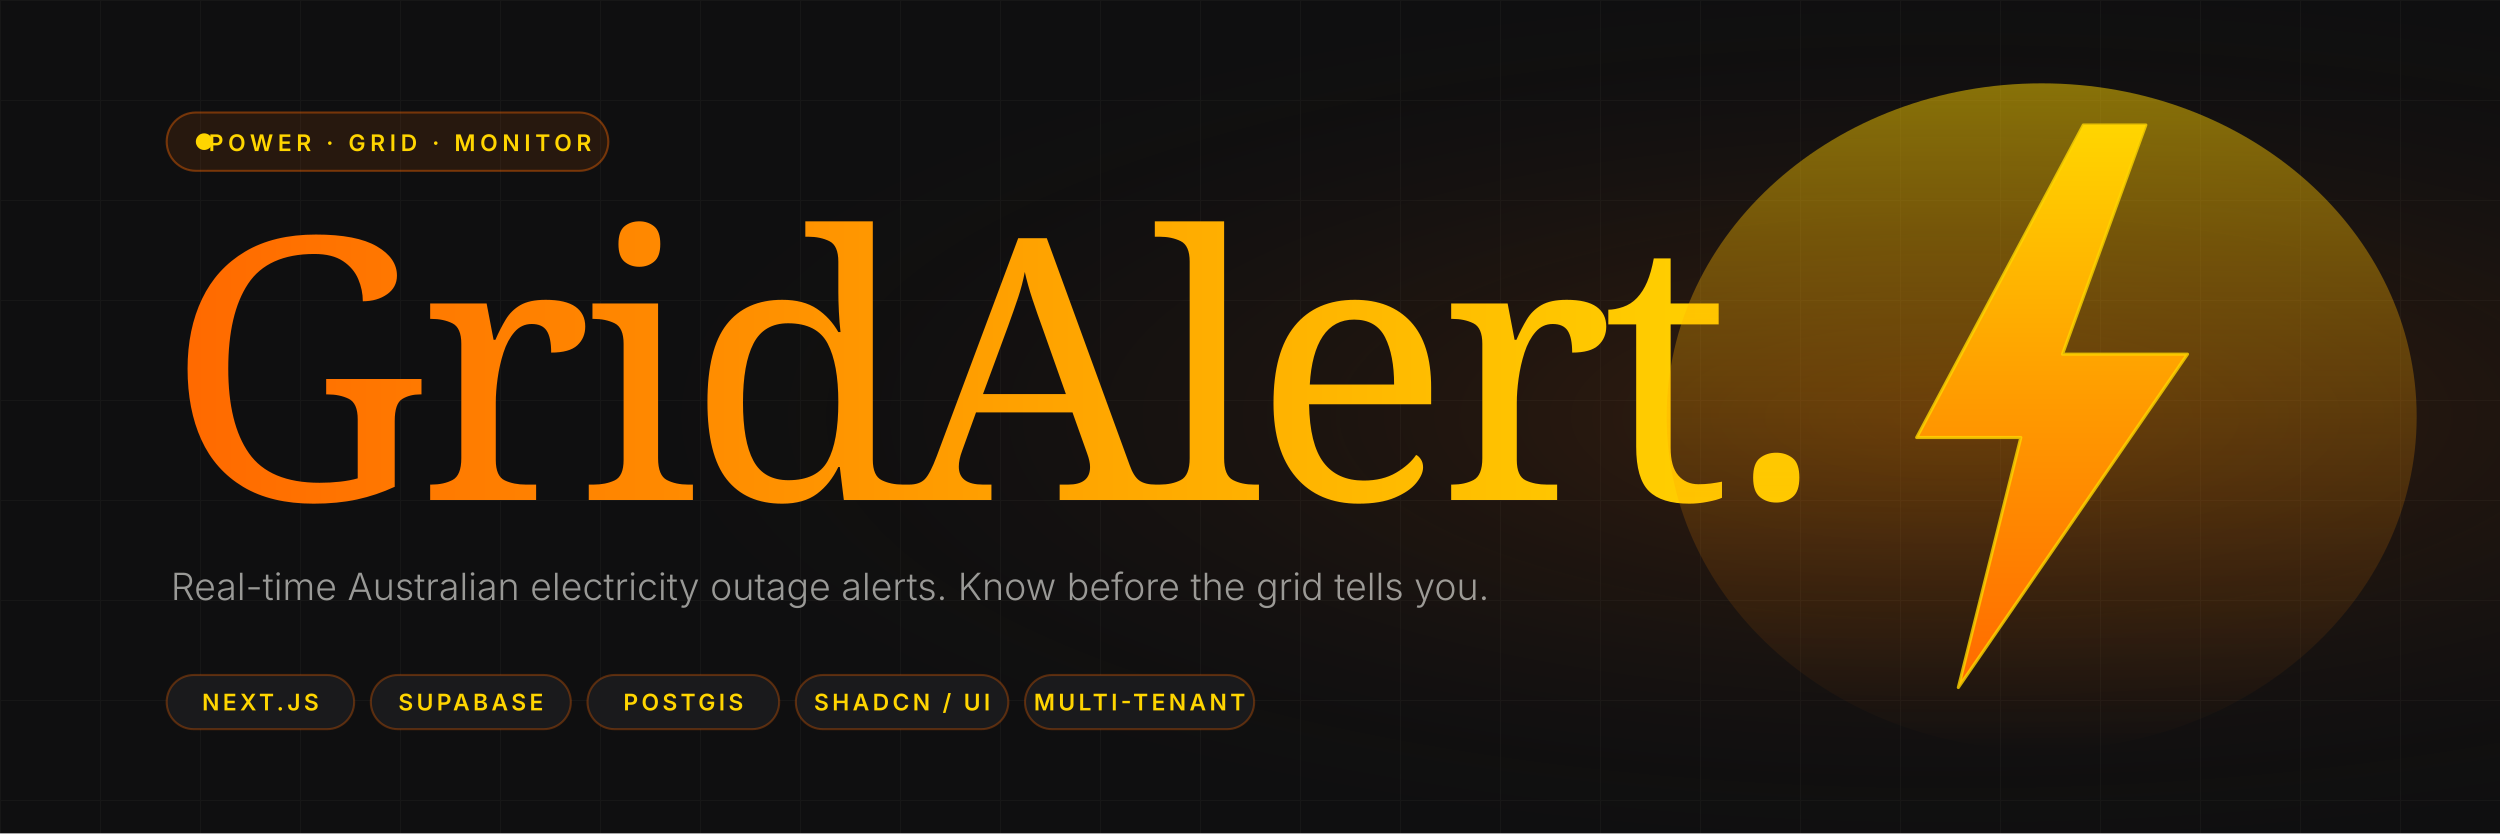
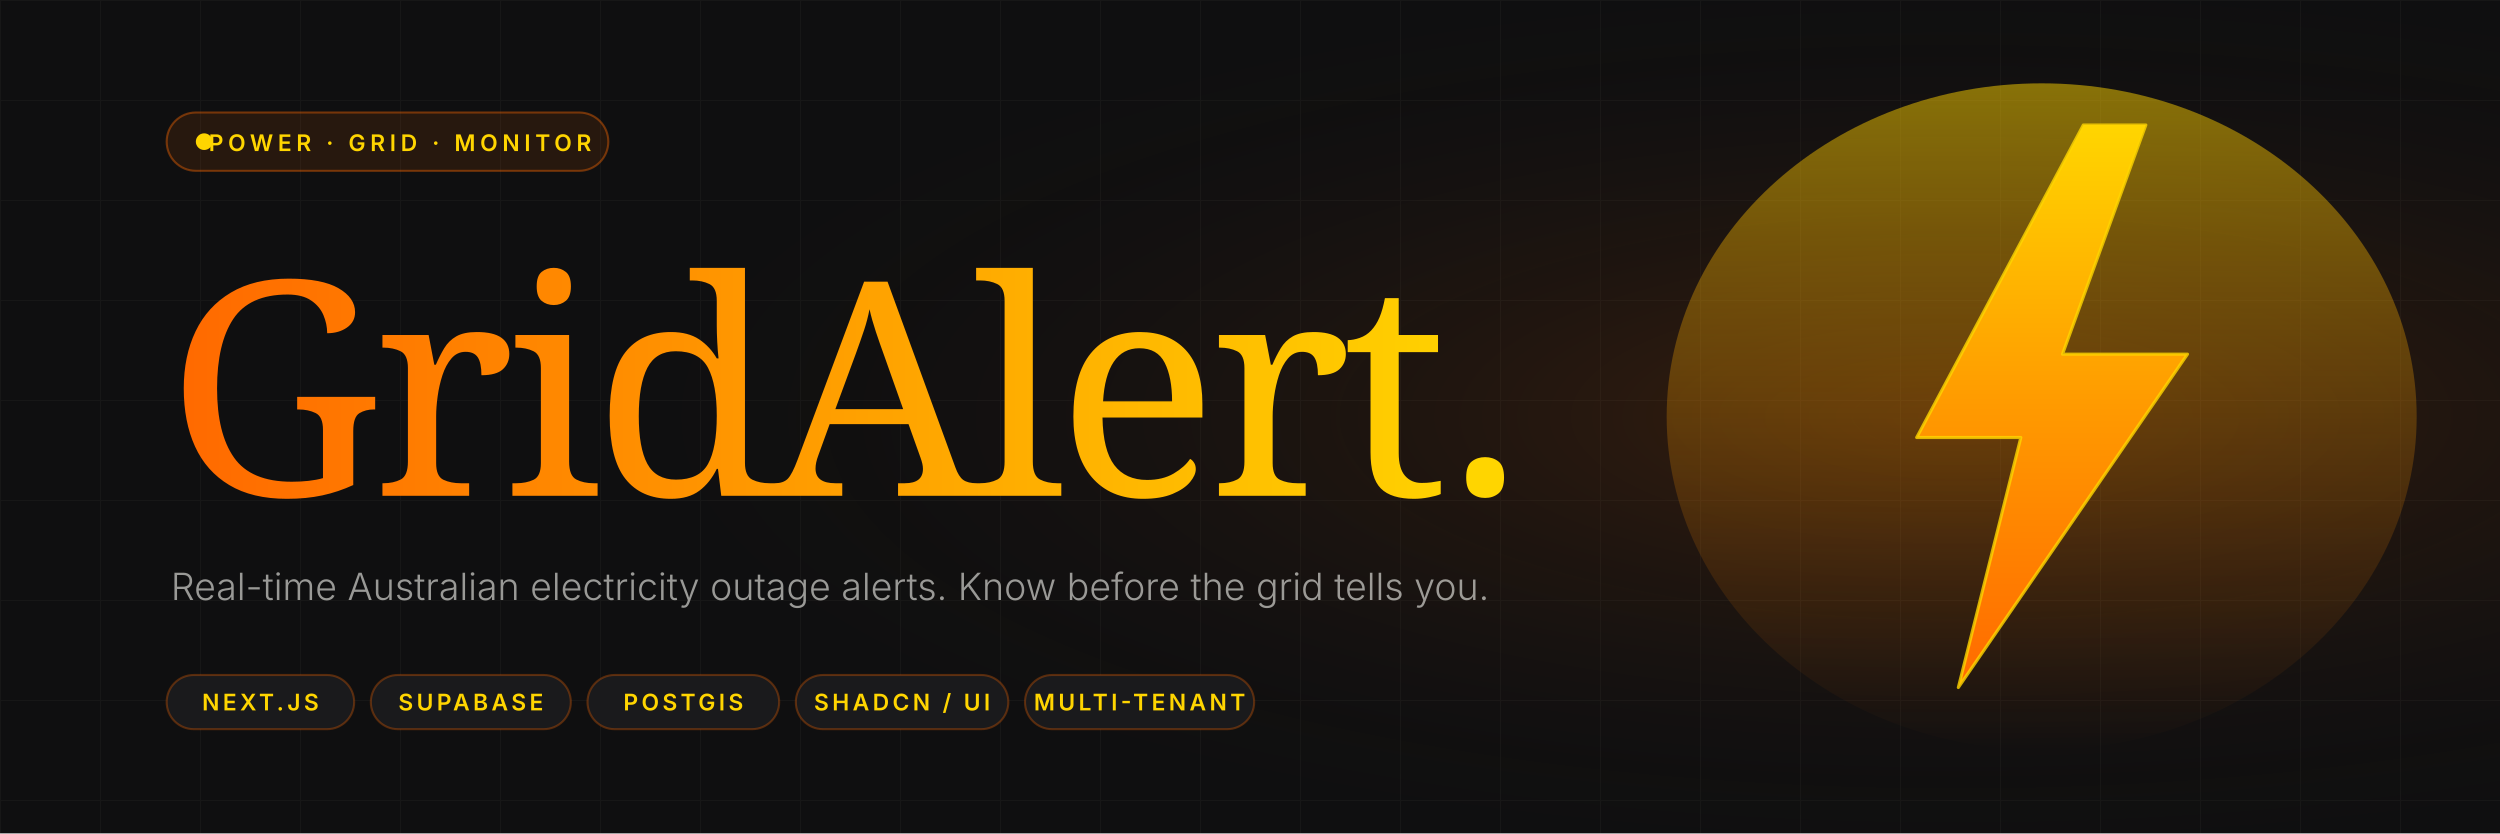
<svg xmlns="http://www.w3.org/2000/svg" viewBox="0 0 1200 400" width="1200" height="400" role="img" aria-label="GridAlert">
  <defs>
    <linearGradient id="bolt" x1="0%" y1="0%" x2="0%" y2="100%">
      <stop offset="0%" stop-color="#FFD500" />
      <stop offset="50%" stop-color="#FF9A00" />
      <stop offset="100%" stop-color="#FF6A00" />
    </linearGradient>
    <linearGradient id="boltGlow" x1="0%" y1="0%" x2="0%" y2="100%">
      <stop offset="0%" stop-color="#FFD500" stop-opacity="0.5" />
      <stop offset="100%" stop-color="#FF6A00" stop-opacity="0" />
    </linearGradient>
    <linearGradient id="nameGrad" x1="0%" y1="0%" x2="100%" y2="0%">
      <stop offset="0%" stop-color="#FF6A00" />
      <stop offset="100%" stop-color="#FFD500" />
    </linearGradient>
    <pattern id="gridLines" width="48" height="48" patternUnits="userSpaceOnUse">
      <path d="M 48 0 L 0 0 0 48" fill="none" stroke="#ffffff" stroke-opacity="0.035" stroke-width="1" />
    </pattern>
    <radialGradient id="spot" cx="78%" cy="50%" r="55%">
      <stop offset="0%" stop-color="#FF6A00" stop-opacity="0.18" />
      <stop offset="100%" stop-color="#0F0F10" stop-opacity="0" />
    </radialGradient>
  </defs>
  <rect width="1200" height="400" fill="#0F0F10" />
  <rect width="1200" height="400" fill="url(#gridLines)" />
  <rect width="1200" height="400" fill="url(#spot)" />
  <g transform="translate(80, 54)">
    <rect width="212" height="28" rx="14" fill="#FF6A00" fill-opacity="0.1" stroke="#FF6A00" stroke-opacity="0.4" />
    <circle cx="18" cy="14" r="4" fill="#FFD500" />
    <text x="112" y="18.5" text-anchor="middle" fill="#FFD500" font-family="'DM Sans','Inter',system-ui,sans-serif" font-size="11" font-weight="600" letter-spacing="2.2">POWER · GRID · MONITOR</text>
  </g>
-   <text x="80" y="240" fill="url(#nameGrad)" font-family="'Instrument Serif','Georgia',serif" font-size="176" letter-spacing="-5">GridAlert<tspan fill="#FFD500">.</tspan>
+   <text x="80" y="238" fill="url(#nameGrad)" font-family="'Instrument Serif','Georgia',serif" font-size="144" textLength="580" lengthAdjust="spacingAndGlyphs" letter-spacing="-4">GridAlert<tspan fill="#FFD500">.</tspan>
  </text>
  <text x="82" y="288" fill="#f5f5f0" fill-opacity="0.6" font-family="'DM Sans','Inter',system-ui,sans-serif" font-size="18" font-weight="300">Real-time Australian electricity outage alerts. Know before the grid tells you.</text>
  <g transform="translate(80, 324)" font-family="'DM Sans','Inter',system-ui,sans-serif" font-size="11" font-weight="600" letter-spacing="1.6">
    <g>
      <rect width="90" height="26" rx="13" fill="#1a1a1c" stroke="#FF6A00" stroke-opacity="0.3" />
      <text x="45" y="17" text-anchor="middle" fill="#FFD500">NEXT.JS</text>
    </g>
    <g transform="translate(98, 0)">
      <rect width="96" height="26" rx="13" fill="#1a1a1c" stroke="#FF6A00" stroke-opacity="0.3" />
      <text x="48" y="17" text-anchor="middle" fill="#FFD500">SUPABASE</text>
    </g>
    <g transform="translate(202, 0)">
      <rect width="92" height="26" rx="13" fill="#1a1a1c" stroke="#FF6A00" stroke-opacity="0.3" />
      <text x="46" y="17" text-anchor="middle" fill="#FFD500">POSTGIS</text>
    </g>
    <g transform="translate(302, 0)">
      <rect width="102" height="26" rx="13" fill="#1a1a1c" stroke="#FF6A00" stroke-opacity="0.3" />
      <text x="51" y="17" text-anchor="middle" fill="#FFD500">SHADCN / UI</text>
    </g>
    <g transform="translate(412, 0)">
      <rect width="110" height="26" rx="13" fill="#1a1a1c" stroke="#FF6A00" stroke-opacity="0.3" />
      <text x="55" y="17" text-anchor="middle" fill="#FFD500">MULTI-TENANT</text>
    </g>
  </g>
  <g transform="translate(980, 200)">
    <ellipse cx="0" cy="0" rx="180" ry="160" fill="url(#boltGlow)" />
    <path d="M 20 -140 L -60 10 L -10 10 L -40 130 L 70 -30 L 10 -30 L 50 -140 Z" fill="url(#bolt)" stroke="#FFD500" stroke-width="1.5" stroke-linejoin="round" stroke-opacity="0.8" />
  </g>
</svg>
